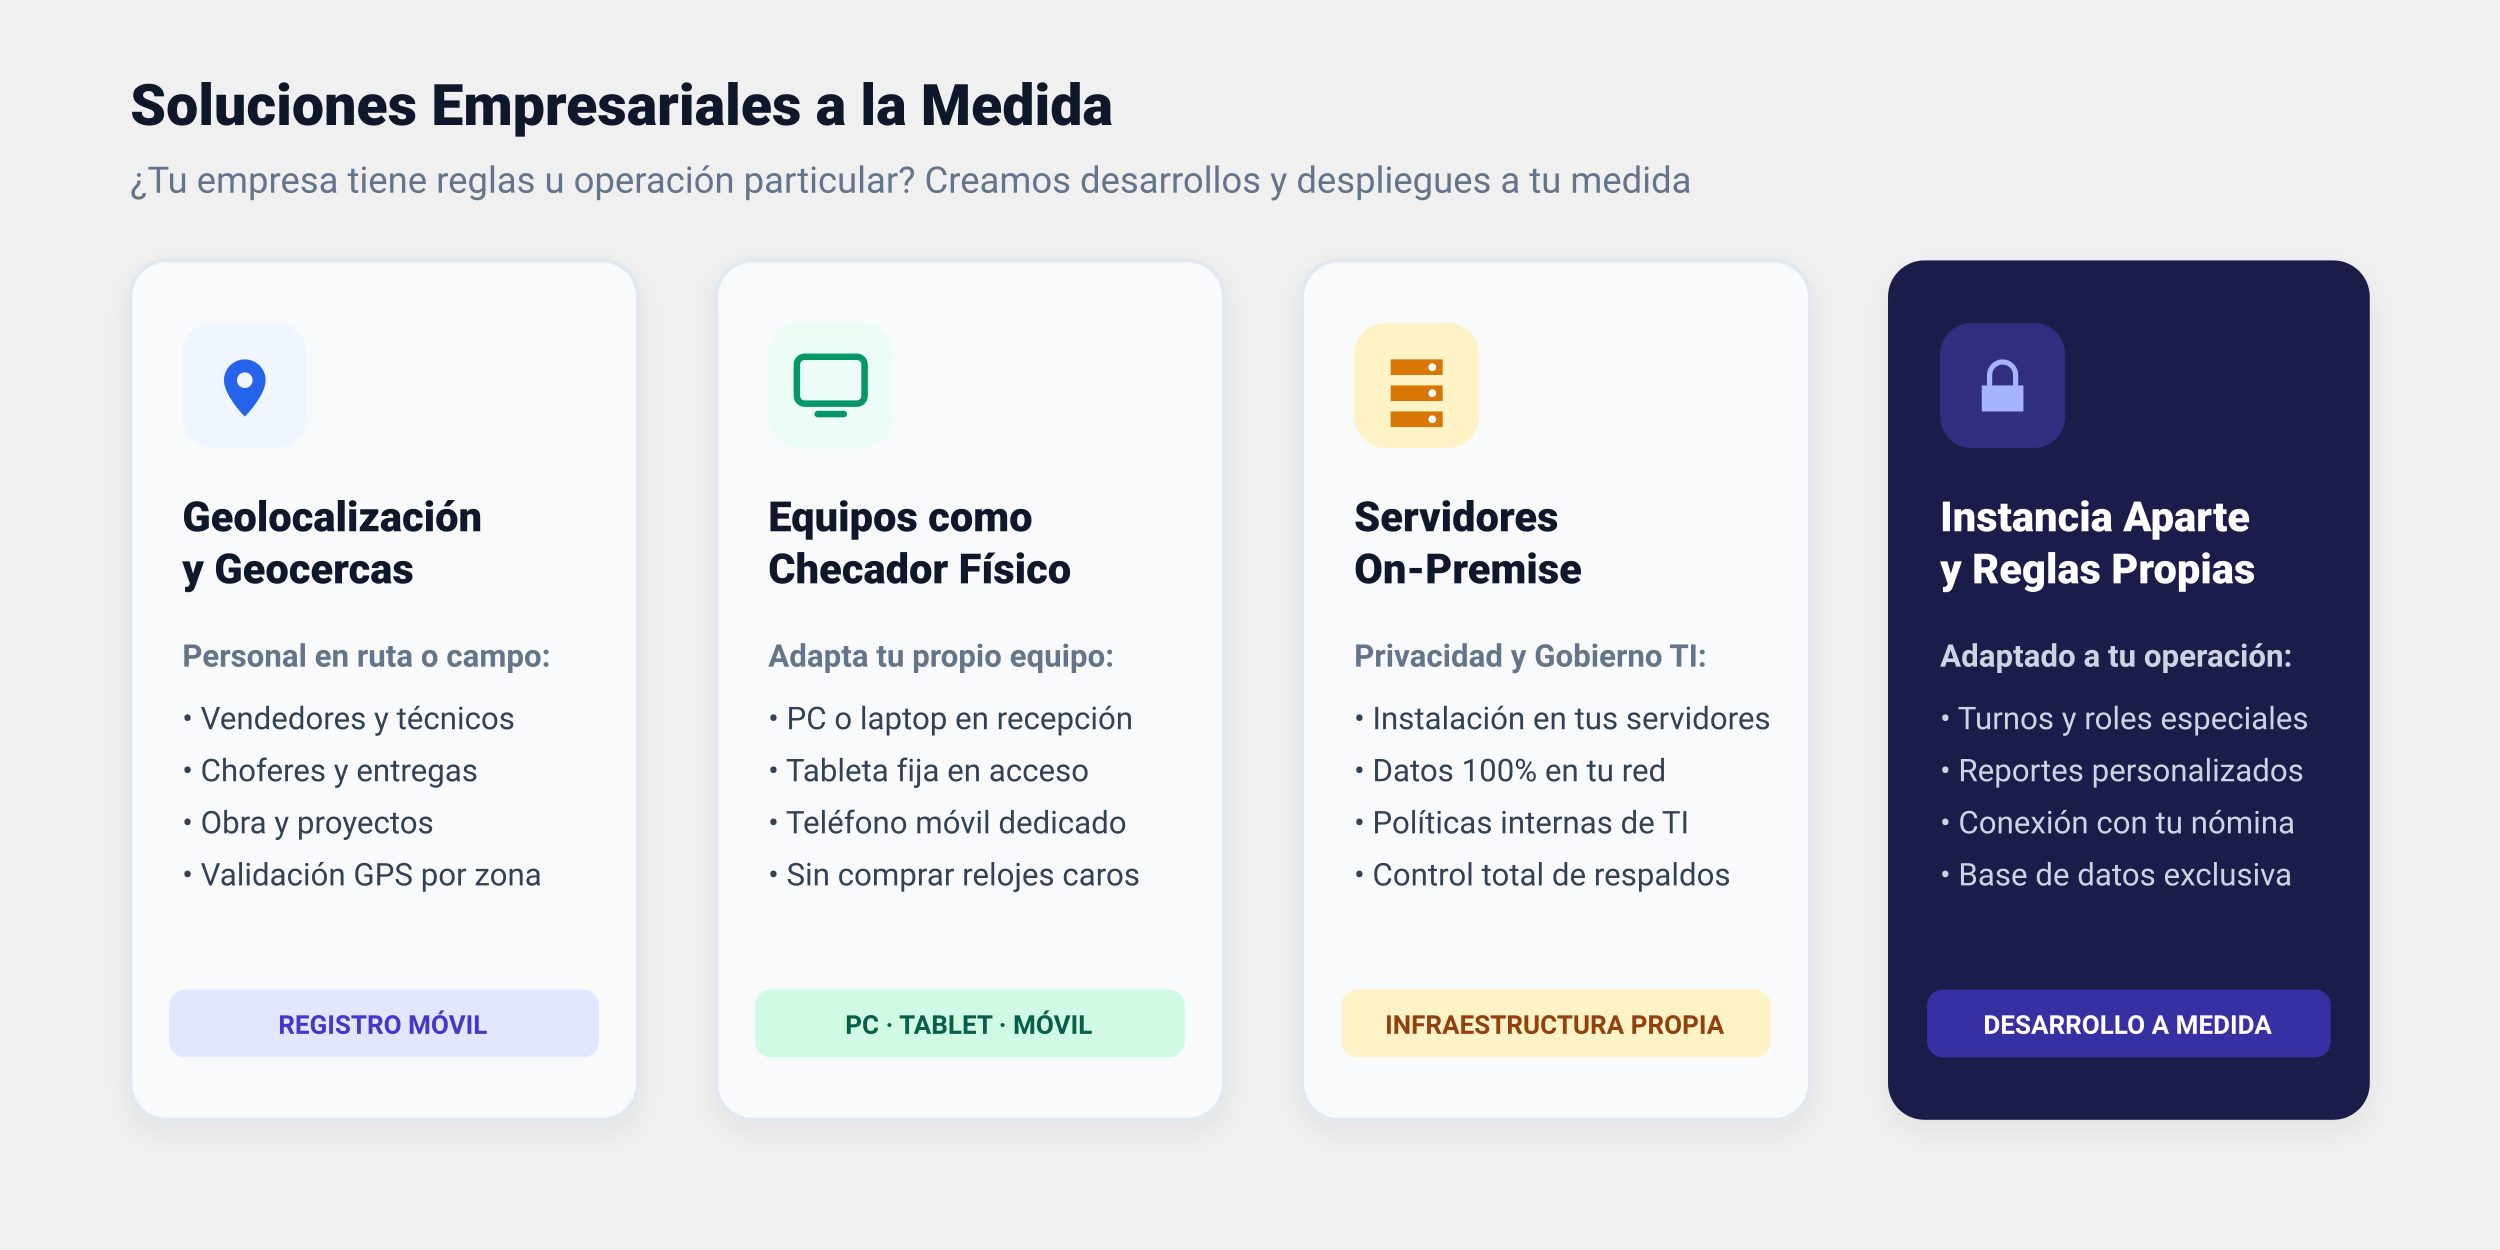
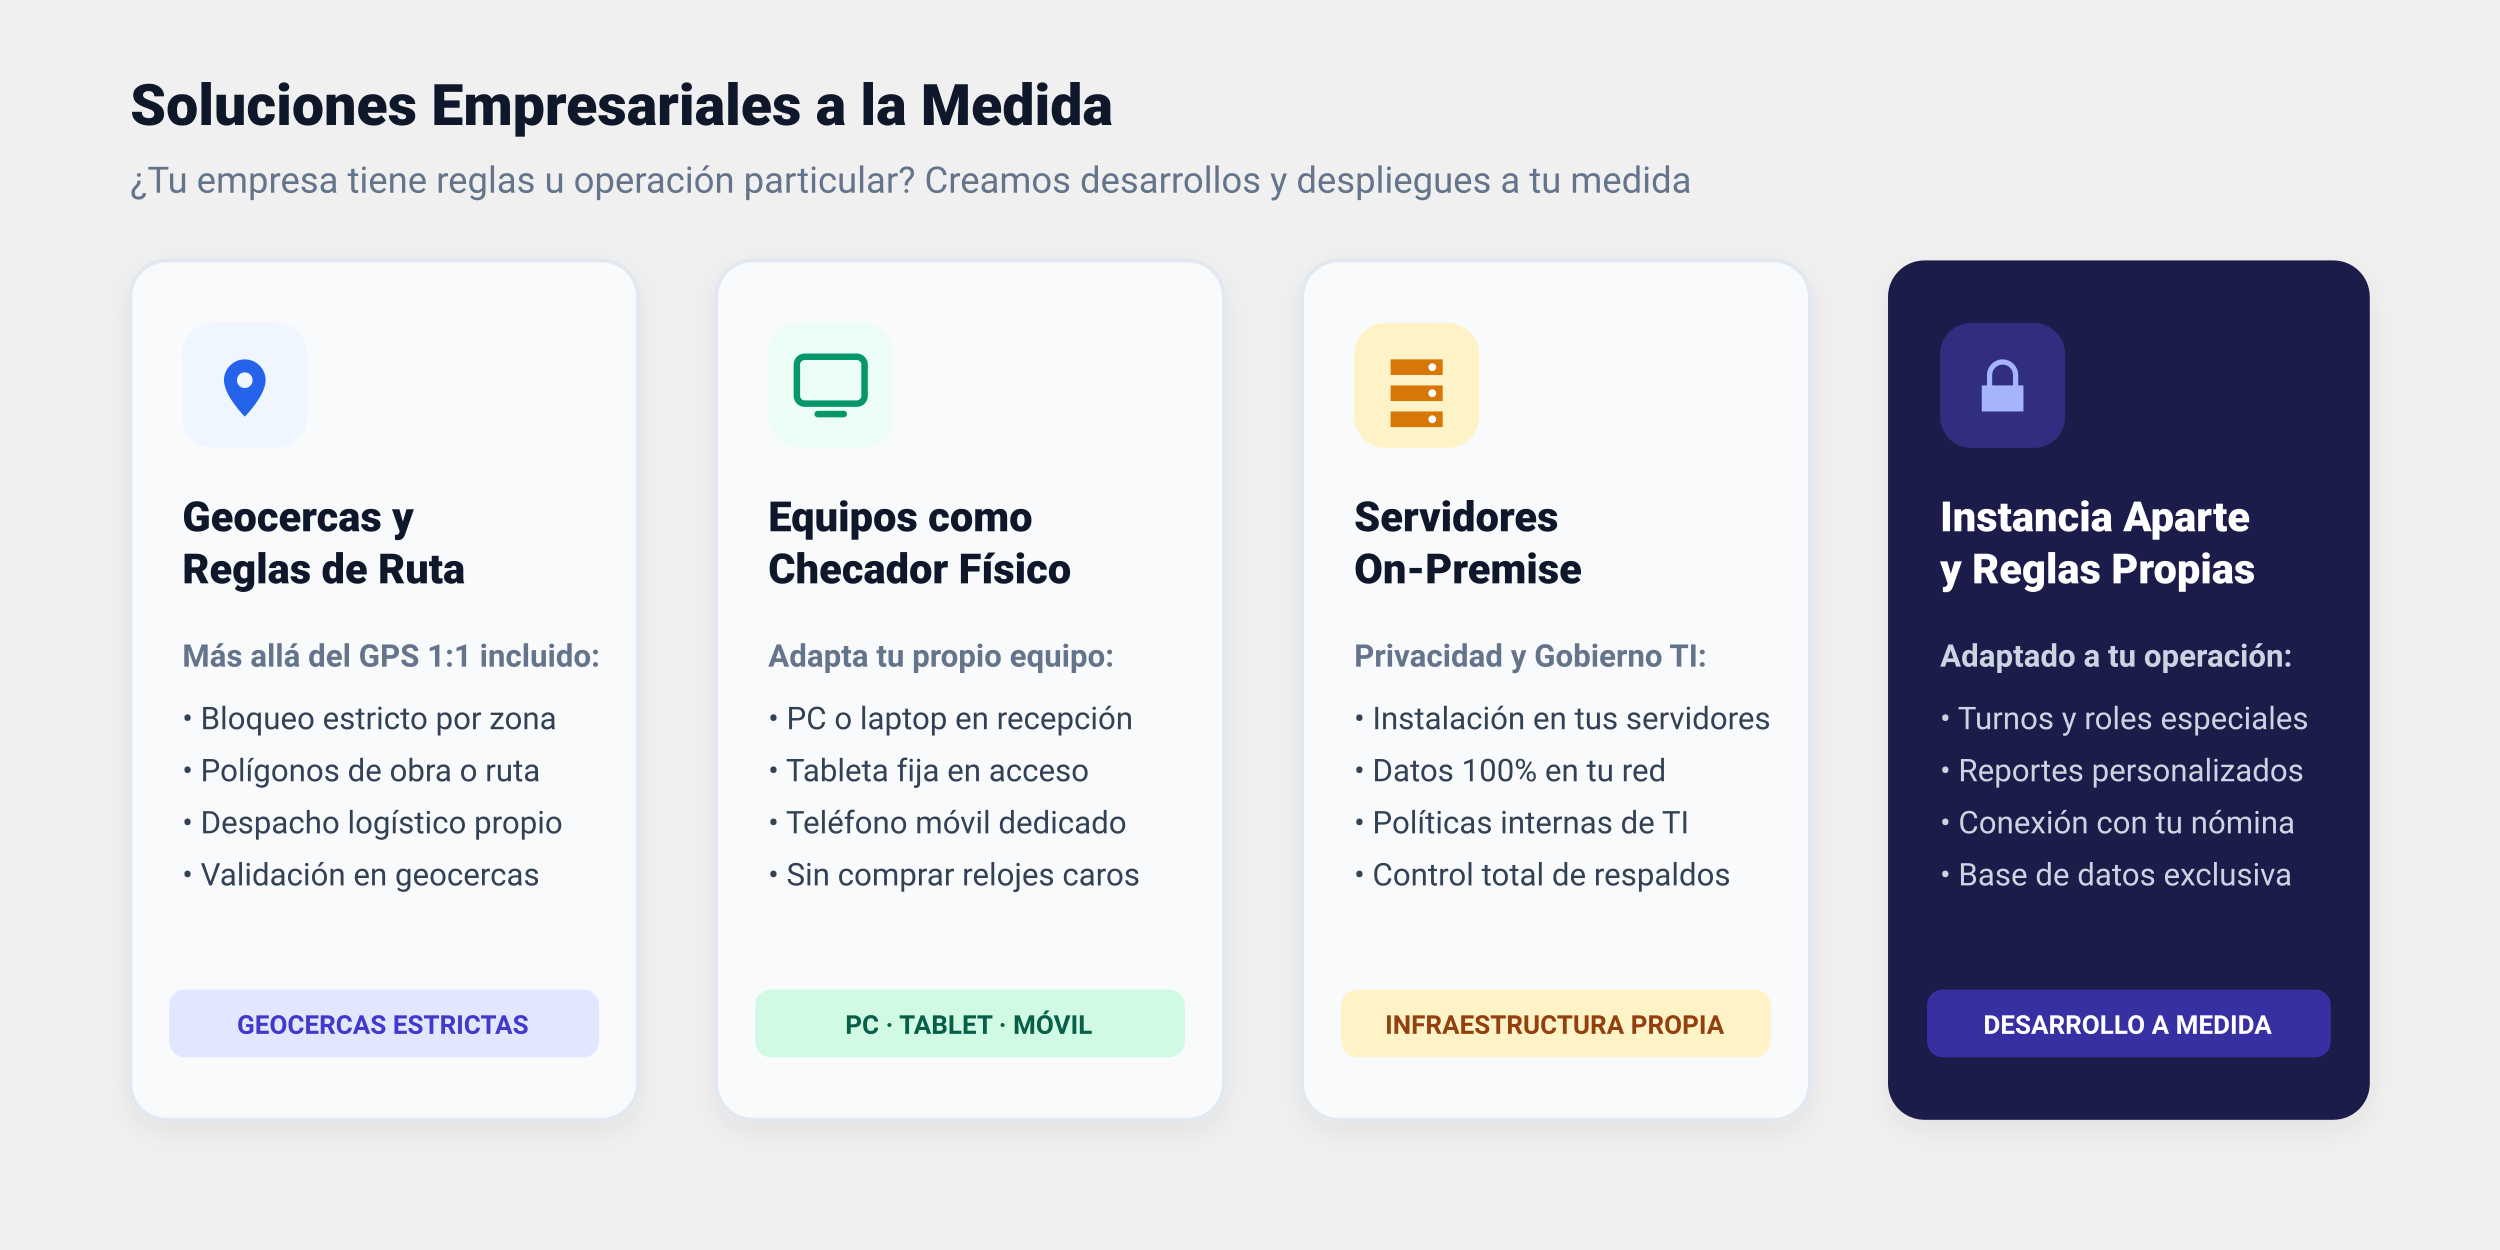
<svg xmlns="http://www.w3.org/2000/svg" viewBox="0 0 960 480" width="960" height="480" style="background:#ffffff; font-family: -apple-system, BlinkMacSystemFont, 'Segoe UI', Roboto, Helvetica, Arial, sans-serif;">
  <defs>
    <filter id="shadowSquare" x="-4%" y="-4%" width="108%" height="110%" filterUnits="userSpaceOnUse">
      <feDropShadow dx="0" dy="4" stdDeviation="5" flood-color="#0f172a" flood-opacity="0.06" />
    </filter>
  </defs>
  <text x="50" y="48" fill="#0f172a" font-size="22" font-weight="800">Soluciones Empresariales a la Medida</text>
  <text x="50" y="74" fill="#64748b" font-size="14">¿Tu empresa tiene reglas u operación particular? Creamos desarrollos y despliegues a tu medida</text>
  <g transform="translate(50, 100)">
    <rect x="0" y="0" width="195" height="330" rx="14" fill="#f8fafc" stroke="#e2e8f0" stroke-width="1.5" filter="url(#shadowSquare)" />
    <rect x="20" y="24" width="48" height="48" rx="12" fill="#eff6ff" />
    <path d="M44 38c-4.4 0-8 3.6-8 8 0 6 8 14 8 14s8-8 8-14c0-4.4-3.6-8-8-8zm0 11c-1.7 0-3-1.3-3-3s1.3-3 3-3 3 1.3 3 3-1.3 3-3 3z" fill="#2563eb" />
-     <text x="20" y="104" fill="#0f172a" font-size="16" font-weight="800">Geolocalización</text>
-     <text x="20" y="124" fill="#0f172a" font-size="16" font-weight="800">y Geocercas</text>
-     <text x="20" y="156" fill="#64748b" font-size="12" font-weight="600">Personal en ruta o campo:</text>
-     <text x="20" y="180" fill="#334155" font-size="12">• Vendedores y técnicos</text>
-     <text x="20" y="200" fill="#334155" font-size="12">• Choferes y entregas</text>
-     <text x="20" y="220" fill="#334155" font-size="12">• Obra y proyectos</text>
-     <text x="20" y="240" fill="#334155" font-size="12">• Validación GPS por zona</text>
+     <text x="20" y="104" fill="#0f172a" font-size="16" font-weight="800">Geocercas y</text>
+     <text x="20" y="124" fill="#0f172a" font-size="16" font-weight="800">Reglas de Ruta</text>
+     <text x="20" y="156" fill="#64748b" font-size="12" font-weight="600">Más allá del GPS 1:1 incluido:</text>
+     <text x="20" y="180" fill="#334155" font-size="12">• Bloqueo estricto por zona</text>
+     <text x="20" y="200" fill="#334155" font-size="12">• Polígonos de obra o ruta</text>
+     <text x="20" y="220" fill="#334155" font-size="12">• Despacho logístico propio</text>
+     <text x="20" y="240" fill="#334155" font-size="12">• Validación en geocercas</text>
    <rect x="15" y="280" width="165" height="26" rx="6" fill="#e0e7ff" />
-     <text x="97" y="297" fill="#4338ca" font-size="10" font-weight="700" text-anchor="middle">REGISTRO MÓVIL</text>
+     <text x="97" y="297" fill="#4338ca" font-size="10" font-weight="700" text-anchor="middle">GEOCERCAS ESTRICTAS</text>
  </g>
  <g transform="translate(275, 100)">
    <rect x="0" y="0" width="195" height="330" rx="14" fill="#f8fafc" stroke="#e2e8f0" stroke-width="1.5" filter="url(#shadowSquare)" />
    <rect x="20" y="24" width="48" height="48" rx="12" fill="#ecfdf5" />
    <rect x="31" y="37" width="26" height="18" rx="3" fill="none" stroke="#059669" stroke-width="2.5" />
    <line x1="39" y1="59" x2="49" y2="59" stroke="#059669" stroke-width="2.5" stroke-linecap="round" />
    <text x="20" y="104" fill="#0f172a" font-size="16" font-weight="800">Equipos como</text>
    <text x="20" y="124" fill="#0f172a" font-size="16" font-weight="800">Checador Físico</text>
    <text x="20" y="156" fill="#64748b" font-size="12" font-weight="600">Adapta tu propio equipo:</text>
    <text x="20" y="180" fill="#334155" font-size="12">• PC o laptop en recepción</text>
    <text x="20" y="200" fill="#334155" font-size="12">• Tableta fija en acceso</text>
    <text x="20" y="220" fill="#334155" font-size="12">• Teléfono móvil dedicado</text>
    <text x="20" y="240" fill="#334155" font-size="12">• Sin comprar relojes caros</text>
    <rect x="15" y="280" width="165" height="26" rx="6" fill="#d1fae5" />
    <text x="97" y="297" fill="#065f46" font-size="10" font-weight="700" text-anchor="middle">PC · TABLET · MÓVIL</text>
  </g>
  <g transform="translate(500, 100)">
    <rect x="0" y="0" width="195" height="330" rx="14" fill="#f8fafc" stroke="#e2e8f0" stroke-width="1.5" filter="url(#shadowSquare)" />
    <rect x="20" y="24" width="48" height="48" rx="12" fill="#fef3c7" />
    <path d="M34 38h20v6H34zm0 10h20v6H34zm0 10h20v6H34z" fill="#d97706" />
    <circle cx="50" cy="41" r="1.5" fill="#ffffff" />
    <circle cx="50" cy="51" r="1.5" fill="#ffffff" />
    <circle cx="50" cy="61" r="1.5" fill="#ffffff" />
    <text x="20" y="104" fill="#0f172a" font-size="16" font-weight="800">Servidores</text>
    <text x="20" y="124" fill="#0f172a" font-size="16" font-weight="800">On-Premise</text>
    <text x="20" y="156" fill="#64748b" font-size="12" font-weight="600">Privacidad y Gobierno TI:</text>
    <text x="20" y="180" fill="#334155" font-size="12">• Instalación en tus servidores</text>
    <text x="20" y="200" fill="#334155" font-size="12">• Datos 100% en tu red</text>
    <text x="20" y="220" fill="#334155" font-size="12">• Políticas internas de TI</text>
    <text x="20" y="240" fill="#334155" font-size="12">• Control total de respaldos</text>
    <rect x="15" y="280" width="165" height="26" rx="6" fill="#fef3c7" />
    <text x="97" y="297" fill="#92400e" font-size="10" font-weight="700" text-anchor="middle">INFRAESTRUCTURA PROPIA</text>
  </g>
  <g transform="translate(725, 100)">
    <rect x="0" y="0" width="185" height="330" rx="14" fill="#1e1b4b" filter="url(#shadowSquare)" />
    <rect x="20" y="24" width="48" height="48" rx="12" fill="#312e81" />
    <path d="M44 38c-3.3 0-6 2.7-6 6v4h-2v10h16V48h-2v-4c0-3.3-2.7-6-6-6zm-4 6c0-2.2 1.8-4 4-4s4 1.8 4 4v4h-8v-4z" fill="#a5b4fc" />
    <text x="20" y="104" fill="#ffffff" font-size="16" font-weight="800">Instancia Aparte</text>
    <text x="20" y="124" fill="#ffffff" font-size="16" font-weight="800">y Reglas Propias</text>
    <text x="20" y="156" fill="#cbd5e1" font-size="12" font-weight="600">Adaptado a tu operación:</text>
    <text x="20" y="180" fill="#cbd5e1" font-size="12">• Turnos y roles especiales</text>
    <text x="20" y="200" fill="#cbd5e1" font-size="12">• Reportes personalizados</text>
    <text x="20" y="220" fill="#cbd5e1" font-size="12">• Conexión con tu nómina</text>
    <text x="20" y="240" fill="#cbd5e1" font-size="12">• Base de datos exclusiva</text>
    <rect x="15" y="280" width="155" height="26" rx="6" fill="#3730a3" />
    <text x="92" y="297" fill="#ffffff" font-size="10" font-weight="700" text-anchor="middle">DESARROLLO A MEDIDA</text>
  </g>
</svg>
